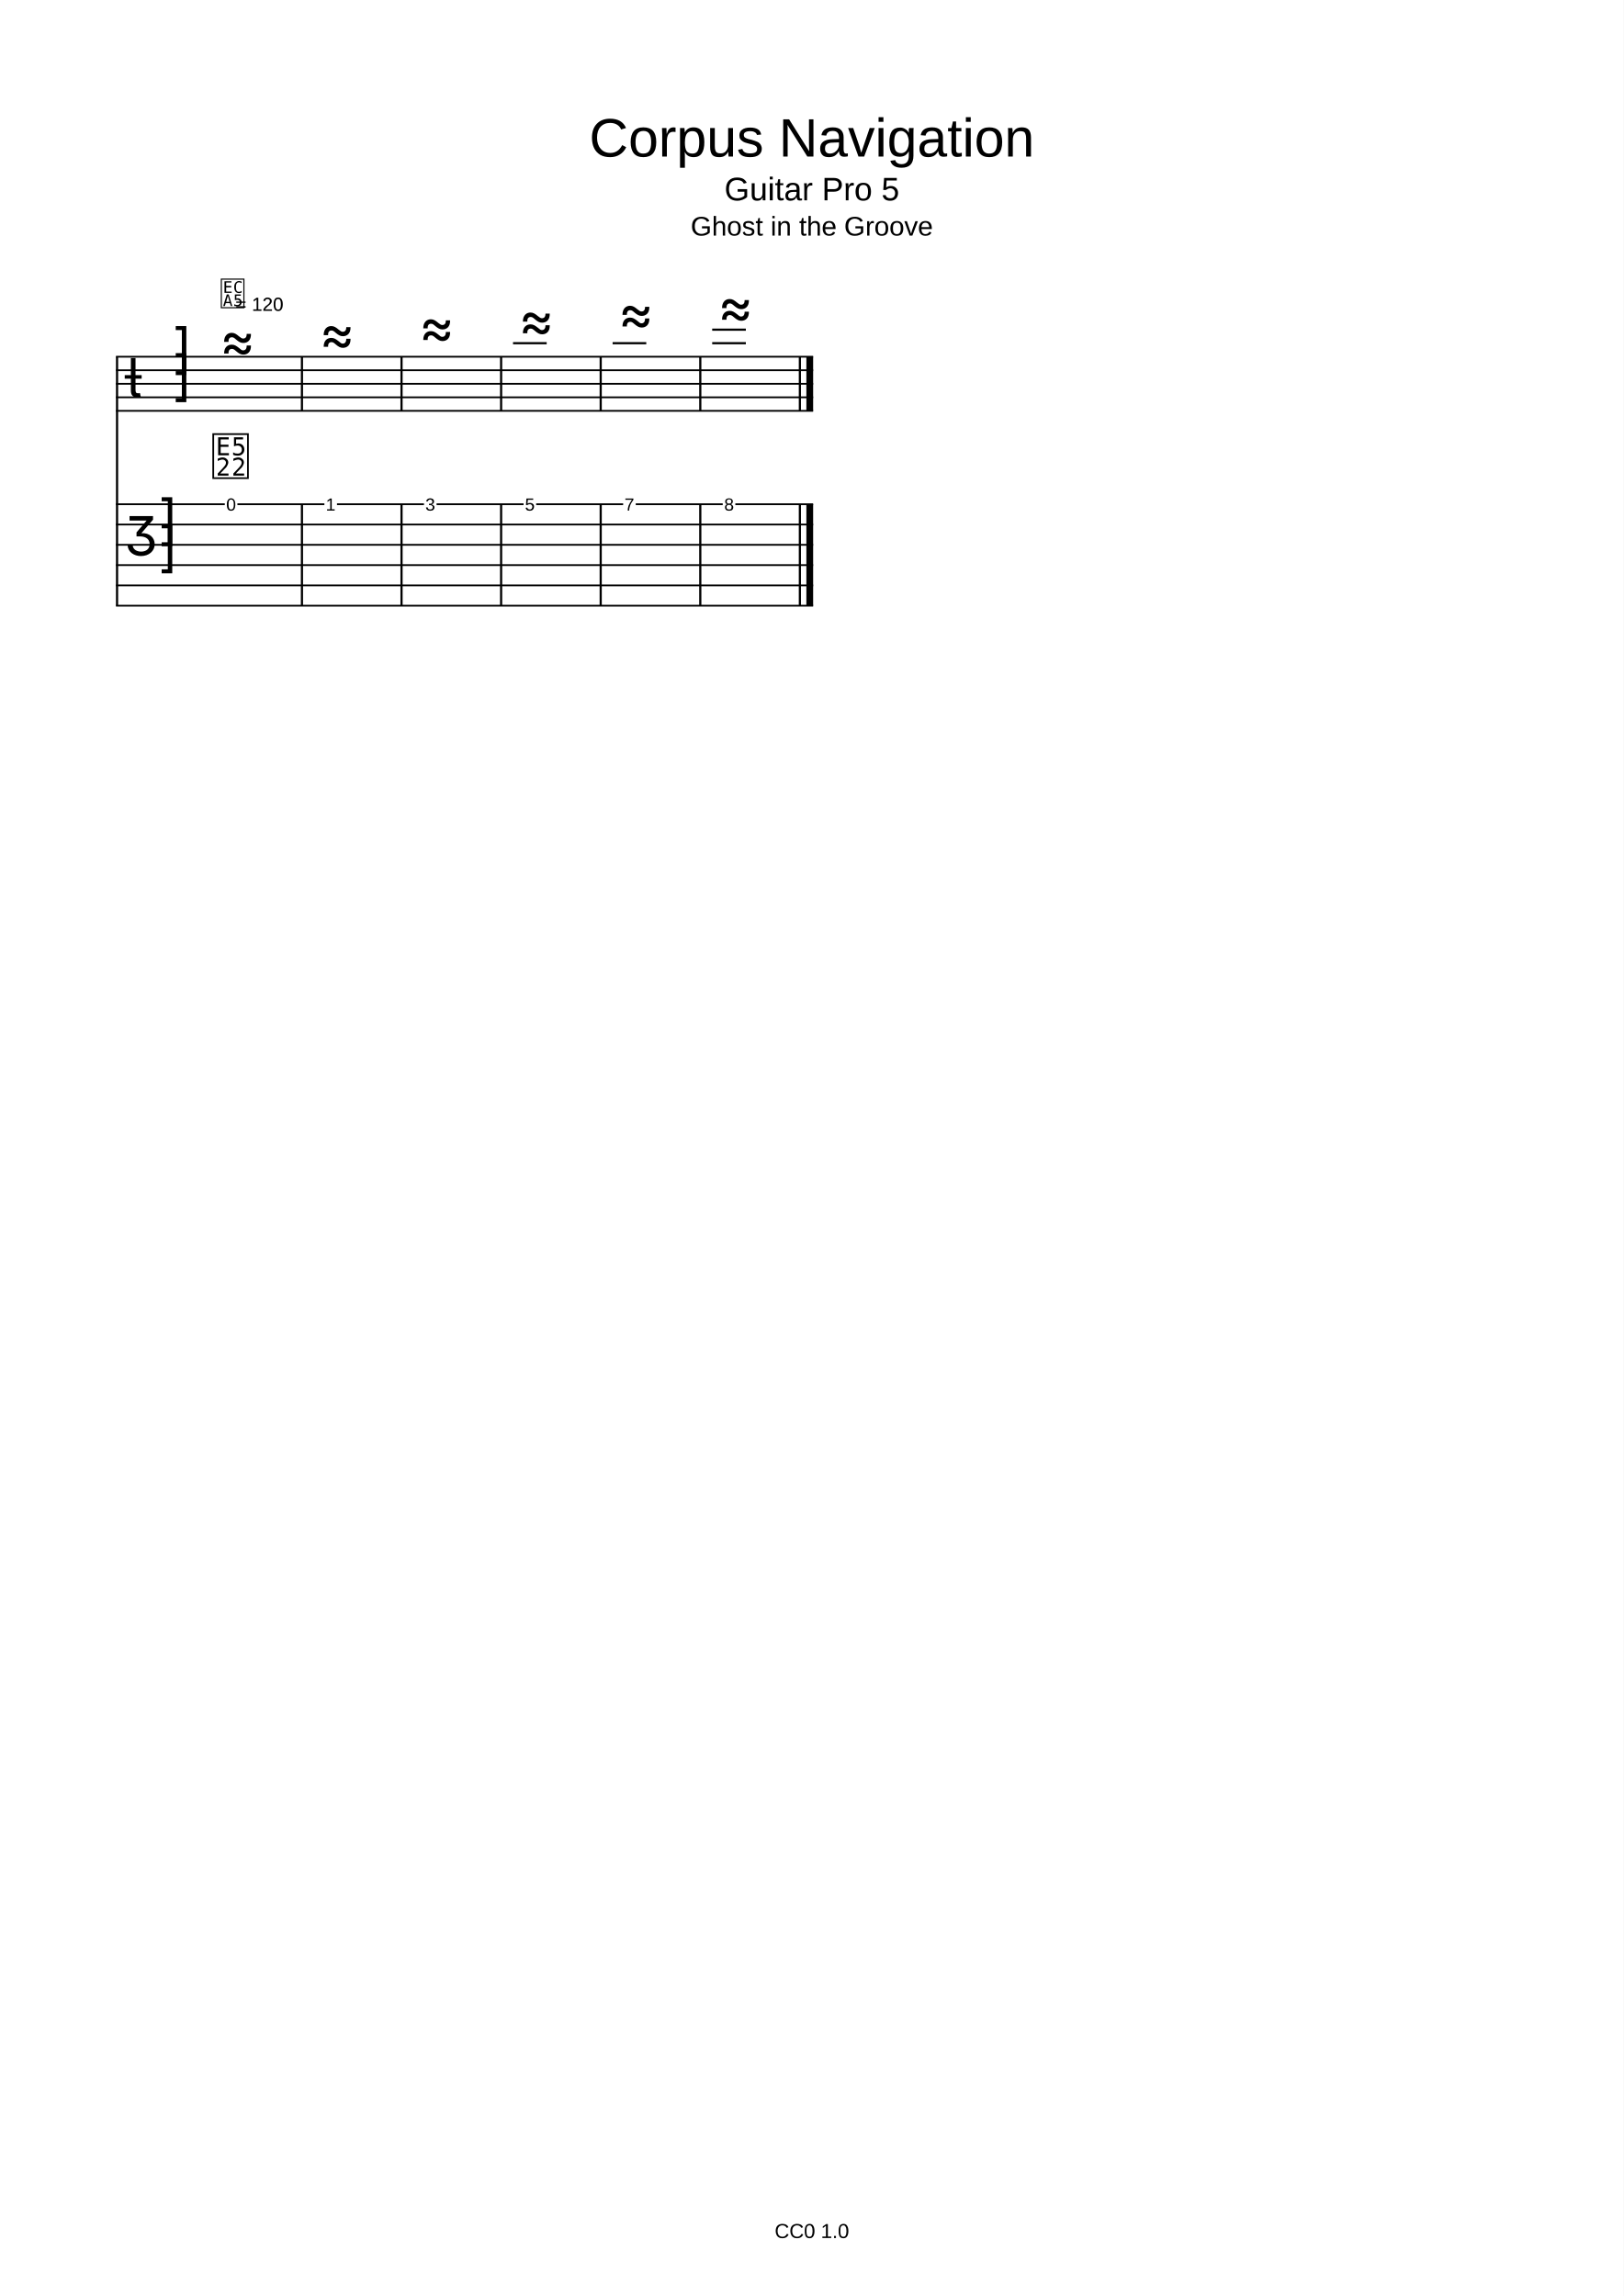
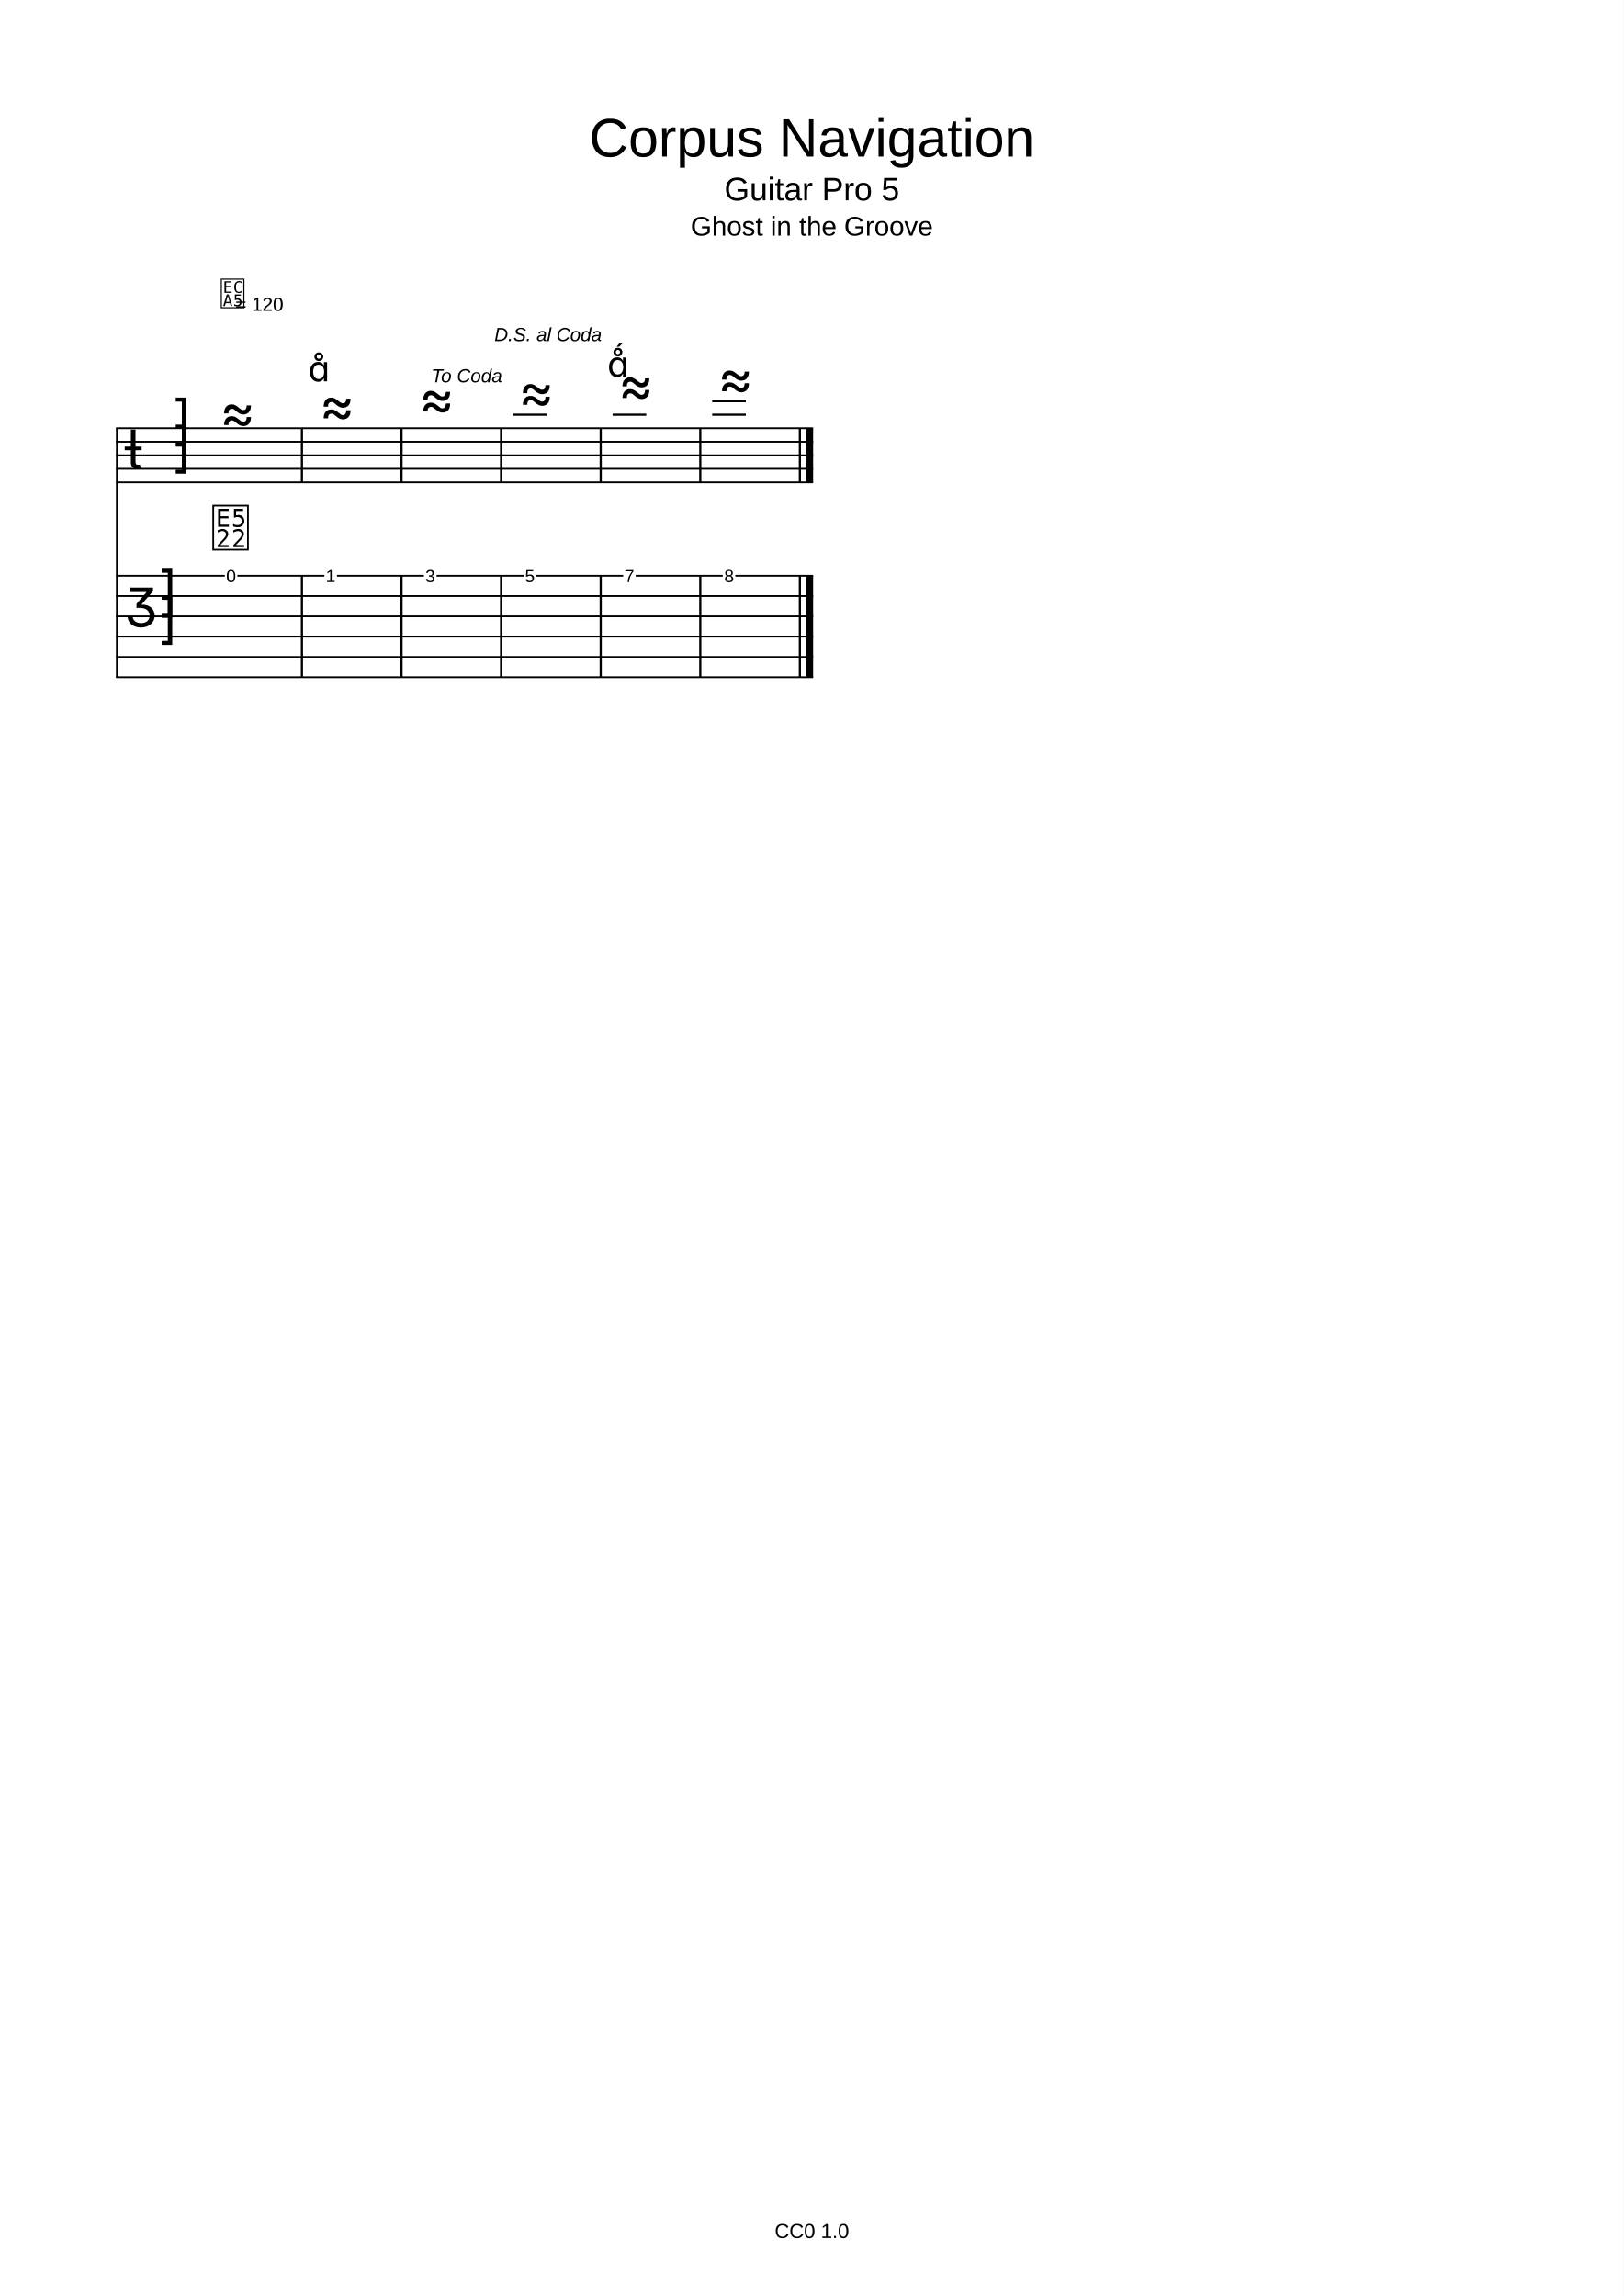
<svg xmlns="http://www.w3.org/2000/svg" width="1200" height="1697.143" viewBox="0 0 120 169.714">
  <style>@font-face{font-family:"Bravura";src:url("Bravura.otf")}text{font-family:"Bravura";font-size:4px}text.t{font-family:Arial,Helvetica,sans-serif}</style>
  <rect x="0" y="0" width="120" height="169.714" fill="white" />
  <g fill="black" stroke="black">
-     <line class="staffLine" x1="8.571" y1="26.368" x2="60.095" y2="26.368" stroke-width="0.13" />
-     <line class="staffLine" x1="8.571" y1="27.368" x2="60.095" y2="27.368" stroke-width="0.13" />
-     <line class="staffLine" x1="8.571" y1="28.368" x2="60.095" y2="28.368" stroke-width="0.13" />
-     <line class="staffLine" x1="8.571" y1="29.368" x2="60.095" y2="29.368" stroke-width="0.13" />
-     <line class="staffLine" x1="8.571" y1="30.368" x2="60.095" y2="30.368" stroke-width="0.13" />
-     <line class="barline" x1="22.315" y1="26.368" x2="22.315" y2="30.368" stroke-width="0.16" />
-     <line class="barline" x1="29.675" y1="26.368" x2="29.675" y2="30.368" stroke-width="0.16" />
-     <line class="barline" x1="37.035" y1="26.368" x2="37.035" y2="30.368" stroke-width="0.16" />
-     <line class="ledgerLine" x1="37.915" y1="25.368" x2="40.403" y2="25.368" stroke-width="0.16" />
-     <line class="barline" x1="44.395" y1="26.368" x2="44.395" y2="30.368" stroke-width="0.16" />
-     <line class="ledgerLine" x1="45.275" y1="25.368" x2="47.763" y2="25.368" stroke-width="0.16" />
-     <line class="barline" x1="51.755" y1="26.368" x2="51.755" y2="30.368" stroke-width="0.16" />
-     <line class="ledgerLine" x1="52.635" y1="25.368" x2="55.123" y2="25.368" stroke-width="0.16" />
-     <line class="ledgerLine" x1="52.635" y1="24.368" x2="55.123" y2="24.368" stroke-width="0.16" />
-     <line class="barline" x1="59.115" y1="26.368" x2="59.115" y2="30.368" stroke-width="0.16" />
-     <line class="barline" x1="59.845" y1="26.368" x2="59.845" y2="30.368" stroke-width="0.5" />
-     <line class="staffLine" x1="8.571" y1="37.271" x2="60.095" y2="37.271" stroke-width="0.13" />
-     <line class="staffLine" x1="8.571" y1="38.771" x2="60.095" y2="38.771" stroke-width="0.13" />
-     <line class="staffLine" x1="8.571" y1="40.271" x2="60.095" y2="40.271" stroke-width="0.13" />
-     <line class="staffLine" x1="8.571" y1="41.771" x2="60.095" y2="41.771" stroke-width="0.13" />
-     <line class="staffLine" x1="8.571" y1="43.271" x2="60.095" y2="43.271" stroke-width="0.13" />
-     <line class="staffLine" x1="8.571" y1="44.771" x2="60.095" y2="44.771" stroke-width="0.13" />
-     <line class="barline" x1="22.315" y1="37.271" x2="22.315" y2="44.771" stroke-width="0.16" />
-     <line class="barline" x1="29.675" y1="37.271" x2="29.675" y2="44.771" stroke-width="0.16" />
-     <line class="barline" x1="37.035" y1="37.271" x2="37.035" y2="44.771" stroke-width="0.16" />
-     <line class="barline" x1="44.395" y1="37.271" x2="44.395" y2="44.771" stroke-width="0.16" />
-     <line class="barline" x1="51.755" y1="37.271" x2="51.755" y2="44.771" stroke-width="0.16" />
-     <line class="barline" x1="59.115" y1="37.271" x2="59.115" y2="44.771" stroke-width="0.16" />
-     <line class="barline" x1="59.845" y1="37.271" x2="59.845" y2="44.771" stroke-width="0.5" />
-     <line class="barline" x1="8.651" y1="26.368" x2="8.651" y2="44.771" stroke-width="0.16" />
-     <text class="clef" x="9.171" y="29.368" stroke="none"></text>
-     <text class="timeSignature" x="12.755" y="27.368" stroke="none"></text>
-     <text class="timeSignature" x="12.755" y="29.368" stroke="none"></text>
-     <text class="notehead" x="16.235" y="26.868" stroke="none"></text>
-     <text class="notehead" x="23.595" y="26.368" stroke="none"></text>
-     <text class="notehead" x="30.955" y="25.868" stroke="none"></text>
-     <text class="notehead" x="38.315" y="25.368" stroke="none"></text>
-     <text class="notehead" x="45.675" y="24.868" stroke="none"></text>
-     <text class="notehead" x="53.035" y="24.368" stroke="none"></text>
-     <text class="dynamic" x="15.569" y="35.156" stroke="none"></text>
-     <text class="clef" x="9.183" y="41.053" stroke="none"></text>
-     <text class="timeSignature" x="11.715" y="40.021" stroke="none"></text>
-     <text class="timeSignature" x="11.715" y="42.021" stroke="none"></text>
+     <line class="staffLine" x1="8.571" y1="31.652" x2="60.095" y2="31.652" stroke-width="0.13" />
+     <line class="staffLine" x1="8.571" y1="32.652" x2="60.095" y2="32.652" stroke-width="0.13" />
+     <line class="staffLine" x1="8.571" y1="33.652" x2="60.095" y2="33.652" stroke-width="0.13" />
+     <line class="staffLine" x1="8.571" y1="34.652" x2="60.095" y2="34.652" stroke-width="0.13" />
+     <line class="staffLine" x1="8.571" y1="35.652" x2="60.095" y2="35.652" stroke-width="0.13" />
+     <line class="barline" x1="22.315" y1="31.652" x2="22.315" y2="35.652" stroke-width="0.16" />
+     <line class="barline" x1="29.675" y1="31.652" x2="29.675" y2="35.652" stroke-width="0.16" />
+     <line class="barline" x1="37.035" y1="31.652" x2="37.035" y2="35.652" stroke-width="0.16" />
+     <line class="ledgerLine" x1="37.915" y1="30.652" x2="40.403" y2="30.652" stroke-width="0.16" />
+     <line class="barline" x1="44.395" y1="31.652" x2="44.395" y2="35.652" stroke-width="0.16" />
+     <line class="ledgerLine" x1="45.275" y1="30.652" x2="47.763" y2="30.652" stroke-width="0.16" />
+     <line class="barline" x1="51.755" y1="31.652" x2="51.755" y2="35.652" stroke-width="0.16" />
+     <line class="ledgerLine" x1="52.635" y1="30.652" x2="55.123" y2="30.652" stroke-width="0.16" />
+     <line class="ledgerLine" x1="52.635" y1="29.652" x2="55.123" y2="29.652" stroke-width="0.16" />
+     <line class="barline" x1="59.115" y1="31.652" x2="59.115" y2="35.652" stroke-width="0.16" />
+     <line class="barline" x1="59.845" y1="31.652" x2="59.845" y2="35.652" stroke-width="0.5" />
+     <line class="staffLine" x1="8.571" y1="42.555" x2="60.095" y2="42.555" stroke-width="0.13" />
+     <line class="staffLine" x1="8.571" y1="44.055" x2="60.095" y2="44.055" stroke-width="0.13" />
+     <line class="staffLine" x1="8.571" y1="45.555" x2="60.095" y2="45.555" stroke-width="0.13" />
+     <line class="staffLine" x1="8.571" y1="47.055" x2="60.095" y2="47.055" stroke-width="0.13" />
+     <line class="staffLine" x1="8.571" y1="48.555" x2="60.095" y2="48.555" stroke-width="0.13" />
+     <line class="staffLine" x1="8.571" y1="50.055" x2="60.095" y2="50.055" stroke-width="0.13" />
+     <line class="barline" x1="22.315" y1="42.555" x2="22.315" y2="50.055" stroke-width="0.16" />
+     <line class="barline" x1="29.675" y1="42.555" x2="29.675" y2="50.055" stroke-width="0.16" />
+     <line class="barline" x1="37.035" y1="42.555" x2="37.035" y2="50.055" stroke-width="0.16" />
+     <line class="barline" x1="44.395" y1="42.555" x2="44.395" y2="50.055" stroke-width="0.16" />
+     <line class="barline" x1="51.755" y1="42.555" x2="51.755" y2="50.055" stroke-width="0.16" />
+     <line class="barline" x1="59.115" y1="42.555" x2="59.115" y2="50.055" stroke-width="0.16" />
+     <line class="barline" x1="59.845" y1="42.555" x2="59.845" y2="50.055" stroke-width="0.5" />
+     <line class="barline" x1="8.651" y1="31.652" x2="8.651" y2="50.055" stroke-width="0.16" />
+     <text class="clef" x="9.171" y="34.652" stroke="none"></text>
+     <text class="timeSignature" x="12.755" y="32.652" stroke="none"></text>
+     <text class="timeSignature" x="12.755" y="34.652" stroke="none"></text>
+     <text class="notehead" x="16.235" y="32.152" stroke="none"></text>
+     <text class="notehead" x="23.595" y="31.652" stroke="none"></text>
+     <text class="notehead" x="30.955" y="31.152" stroke="none"></text>
+     <text class="notehead" x="38.315" y="30.652" stroke="none"></text>
+     <text class="notehead" x="45.675" y="30.152" stroke="none"></text>
+     <text class="notehead" x="53.035" y="29.652" stroke="none"></text>
+     <text class="dynamic" x="15.569" y="40.44" stroke="none"></text>
+     <text class="clef" x="9.183" y="46.337" stroke="none"></text>
+     <text class="timeSignature" x="11.715" y="45.305" stroke="none"></text>
+     <text class="timeSignature" x="11.715" y="47.305" stroke="none"></text>
+     <text class="navigation" x="22.785" y="28.188" style="font-size:2.6px" stroke="none"></text>
+     <text class="navigation" x="44.886" y="27.847" style="font-size:2.6px" stroke="none"></text>
    <text class="tempo" x="16.235" y="22.624" style="font-size:2.6px" stroke="none"></text>
    <text class="t credit" x="60" y="11.571" style="font-size:4px" text-anchor="middle" stroke="none">Corpus Navigation</text>
    <text class="t credit" x="60" y="14.811" style="font-size:2.4px" text-anchor="middle" stroke="none">Guitar Pro 5</text>
    <text class="t credit" x="60" y="17.415" style="font-size:2px" text-anchor="middle" stroke="none">Ghost in the Groove</text>
-     <rect class="knockout" x="16.614" y="36.699" width="0.931" height="1.144" fill="white" stroke="none" />
-     <text class="t fretNumber" x="17.079" y="37.739" style="font-size:1.3px" text-anchor="middle" stroke="none">0</text>
-     <rect class="knockout" x="23.974" y="36.699" width="0.931" height="1.144" fill="white" stroke="none" />
-     <text class="t fretNumber" x="24.439" y="37.739" style="font-size:1.3px" text-anchor="middle" stroke="none">1</text>
-     <rect class="knockout" x="31.334" y="36.699" width="0.931" height="1.144" fill="white" stroke="none" />
-     <text class="t fretNumber" x="31.799" y="37.739" style="font-size:1.3px" text-anchor="middle" stroke="none">3</text>
-     <rect class="knockout" x="38.694" y="36.699" width="0.931" height="1.144" fill="white" stroke="none" />
-     <text class="t fretNumber" x="39.159" y="37.739" style="font-size:1.3px" text-anchor="middle" stroke="none">5</text>
-     <rect class="knockout" x="46.054" y="36.699" width="0.931" height="1.144" fill="white" stroke="none" />
-     <text class="t fretNumber" x="46.519" y="37.739" style="font-size:1.3px" text-anchor="middle" stroke="none">7</text>
-     <rect class="knockout" x="53.414" y="36.699" width="0.931" height="1.144" fill="white" stroke="none" />
-     <text class="t fretNumber" x="53.879" y="37.739" style="font-size:1.3px" text-anchor="middle" stroke="none">8</text>
+     <rect class="knockout" x="16.614" y="41.983" width="0.931" height="1.144" fill="white" stroke="none" />
+     <text class="t fretNumber" x="17.079" y="43.023" style="font-size:1.3px" text-anchor="middle" stroke="none">0</text>
+     <rect class="knockout" x="23.974" y="41.983" width="0.931" height="1.144" fill="white" stroke="none" />
+     <text class="t fretNumber" x="24.439" y="43.023" style="font-size:1.3px" text-anchor="middle" stroke="none">1</text>
+     <rect class="knockout" x="31.334" y="41.983" width="0.931" height="1.144" fill="white" stroke="none" />
+     <text class="t fretNumber" x="31.799" y="43.023" style="font-size:1.3px" text-anchor="middle" stroke="none">3</text>
+     <rect class="knockout" x="38.694" y="41.983" width="0.931" height="1.144" fill="white" stroke="none" />
+     <text class="t fretNumber" x="39.159" y="43.023" style="font-size:1.3px" text-anchor="middle" stroke="none">5</text>
+     <rect class="knockout" x="46.054" y="41.983" width="0.931" height="1.144" fill="white" stroke="none" />
+     <text class="t fretNumber" x="46.519" y="43.023" style="font-size:1.3px" text-anchor="middle" stroke="none">7</text>
+     <rect class="knockout" x="53.414" y="41.983" width="0.931" height="1.144" fill="white" stroke="none" />
+     <text class="t fretNumber" x="53.879" y="43.023" style="font-size:1.3px" text-anchor="middle" stroke="none">8</text>
+     <text class="t navigation" x="37.115" y="28.258" style="font-size:1.4px;font-style:italic" text-anchor="end" stroke="none">To Coda</text>
+     <text class="t navigation" x="44.475" y="25.212" style="font-size:1.4px;font-style:italic" text-anchor="end" stroke="none">D.S. al Coda</text>
    <text class="t tempo" x="17.399" y="22.974" style="font-size:1.4px" text-anchor="start" stroke="none">= 120</text>
    <text class="t credit" x="60" y="165.429" style="font-size:1.5px" text-anchor="middle" stroke="none">CC0 1.0</text>
  </g>
</svg>
